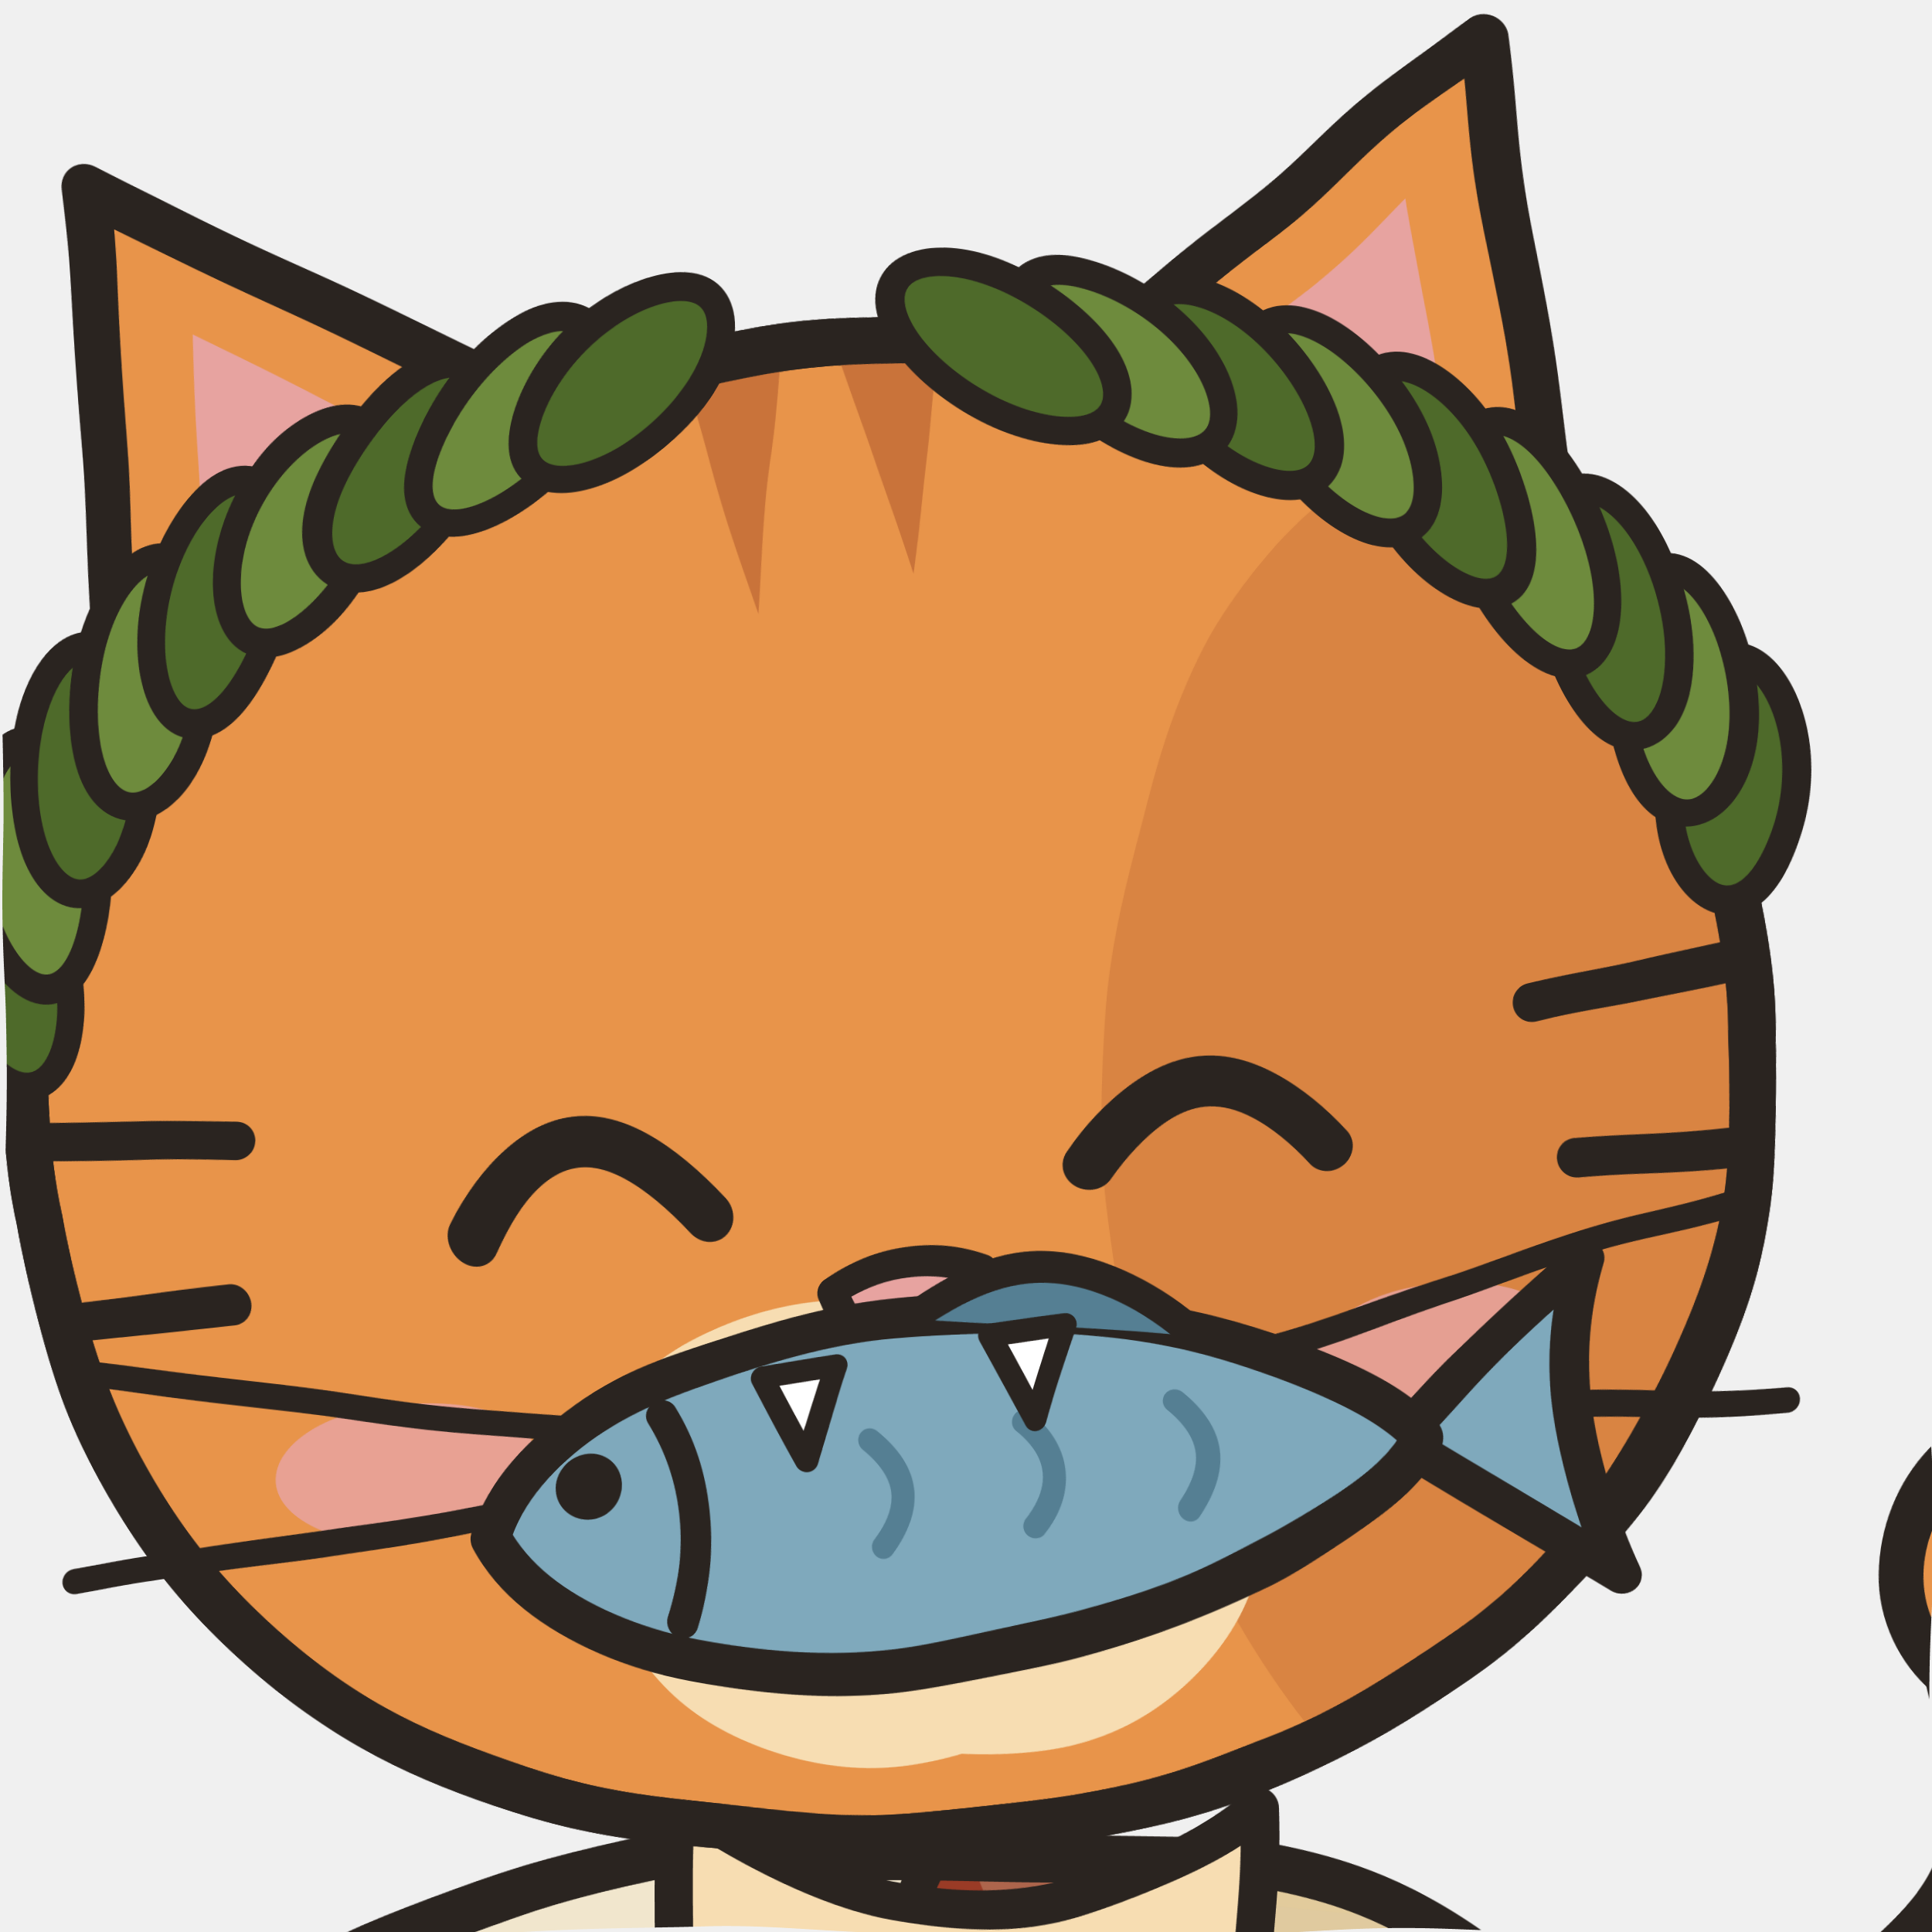
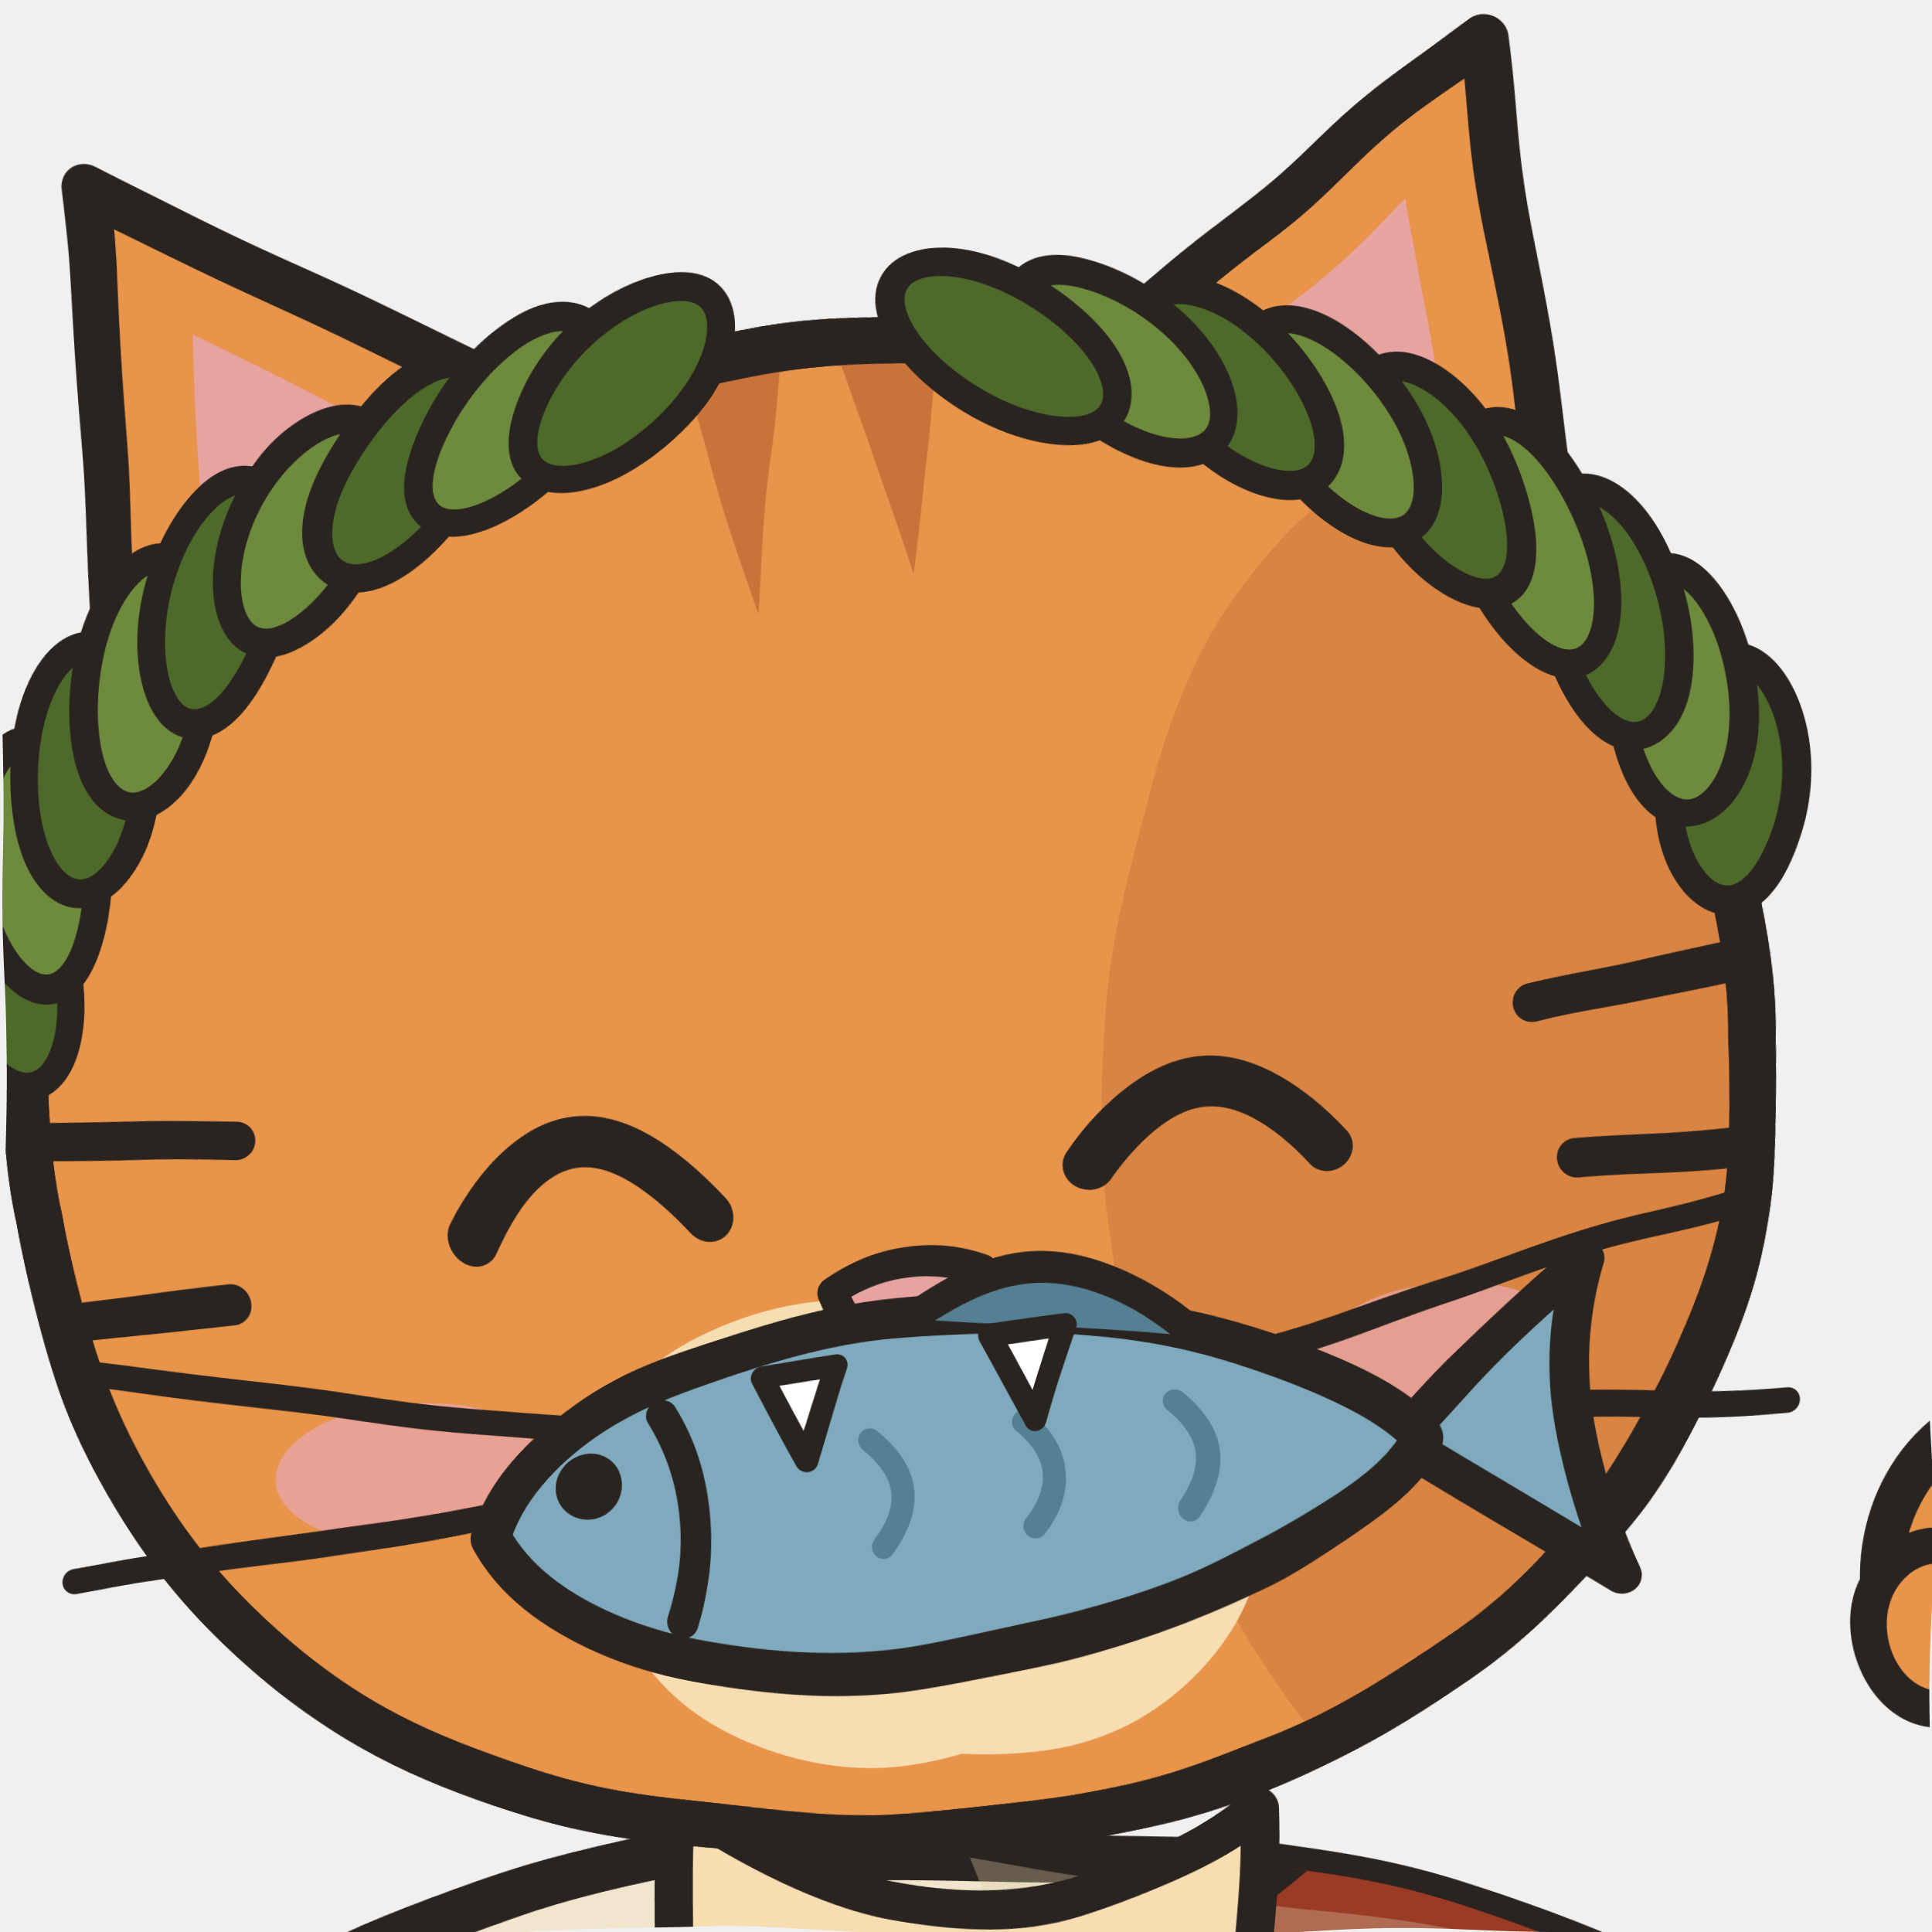
<svg xmlns="http://www.w3.org/2000/svg" viewBox="46 22 148 148" width="148" height="148">
  <defs>
    <filter id="rough" x="-5%" y="-5%" width="110%" height="110%">
      <feTurbulence type="fractalNoise" baseFrequency="0.035" numOctaves="2" seed="7" result="n" />
      <feDisplacementMap in="SourceGraphic" in2="n" scale="2.2" />
    </filter>
    <clipPath id="head">
      <path d="M54,96 C50,56 84,36 120,36 C156,36 190,56 186,96 C184,132 156,150 120,150 C84,150 56,132 54,96 Z" />
    </clipPath>
    <clipPath id="body">
-       <path d="M22,240 C26,196 58,170 100,164 L140,164 C154,166 168,176 174,190 C181,204 185,222 186,240 Z" />
+       <path d="M22,240 C26,196 58,170 100,164 L140,164 C182,170 214,196 218,240 Z" />
    </clipPath>
  </defs>
  <g filter="url(#rough)">
-     <path d="M22,240 C26,196 58,170 100,164 L140,164 C154,166 168,176 174,190 C181,204 185,222 186,240 Z" fill="#E2CB9C" />
+     <path d="M22,240 C26,196 58,170 100,164 L140,164 C182,170 214,196 218,240 Z" fill="#F1E6CD" stroke="#2A2420" stroke-width="3.6" stroke-linejoin="round" stroke-linecap="round" />
    <g clip-path="url(#body)">
-       <path d="M160,204 Q166,222 164,238" fill="none" stroke="#B99B66" stroke-width="2" stroke-linecap="round" stroke-linejoin="round" />
-       <path d="M0,140 L122,140 L122,168 C130,190 140,214 144,240 L0,240 Z" fill="#F1E6CD" stroke="#2A2420" stroke-width="2.6" stroke-linejoin="round" stroke-linecap="round" />
-       <path d="M122,168 C130,190 140,214 144,240" fill="none" stroke="#2A2420" stroke-width="15" stroke-linecap="round" />
-       <path d="M122,168 C130,190 140,214 144,240" fill="none" stroke="#9A3B26" stroke-width="9.5" stroke-linecap="round" />
+       <path d="M150,160 L190,166 L96,240 L52,240 Z" fill="#9A3B26" stroke="#2A2420" stroke-width="2.4" stroke-linejoin="round" stroke-linecap="round" />
      <path d="M60,206 Q78,214 84,236" fill="none" stroke="#2A2420" stroke-width="2.4" stroke-linecap="round" stroke-linejoin="round" />
-       <path d="M106,196 Q116,214 118,238" fill="none" stroke="#2A2420" stroke-width="2.2" stroke-linecap="round" stroke-linejoin="round" />
-       <path d="M120,164 L220,180 L220,240 L150,240 Z" fill="#D9C9A6" opacity=".3" />
+       <path d="M178,200 Q170,218 176,240" fill="none" stroke="#2A2420" stroke-width="2.4" stroke-linecap="round" stroke-linejoin="round" />
+       <path d="M200,214 Q196,228 200,240" fill="none" stroke="#2A2420" stroke-width="2.4" stroke-linecap="round" stroke-linejoin="round" />
+       <path d="M120,164 L220,180 L220,240 L150,240 Z" fill="#D9C9A6" opacity=".35" />
    </g>
-     <path d="M22,240 C26,196 58,170 100,164 L140,164 C154,166 168,176 174,190 C181,204 185,222 186,240 Z" fill="none" stroke="#2A2420" stroke-width="3.6" stroke-linejoin="round" stroke-linecap="round" />
    <path d="M98,160 Q120,176 142,160 L142,172 Q120,184 98,172 Z" fill="#F7DDB2" stroke="#2A2420" stroke-width="3" stroke-linejoin="round" stroke-linecap="round" />
    <g transform="rotate(0 120 212)">
      <rect x="83.0" y="201" width="74" height="22" rx="2" fill="#F4E9CF" stroke="#2A2420" stroke-width="3" stroke-linejoin="round" stroke-linecap="round" />
      <path d="M91.0,209 L149.0,209" fill="none" stroke="#2A2420" stroke-width="2" stroke-linecap="round" stroke-linejoin="round" />
      <path d="M91.0,216 L141.0,216" fill="none" stroke="#2A2420" stroke-width="2" stroke-linecap="round" stroke-linejoin="round" />
      <rect x="77.0" y="198" width="11" height="28" rx="5.5" fill="#E2CFA6" stroke="#2A2420" stroke-width="3" stroke-linejoin="round" stroke-linecap="round" />
      <rect x="152.0" y="198" width="11" height="28" rx="5.5" fill="#E2CFA6" stroke="#2A2420" stroke-width="3" stroke-linejoin="round" stroke-linecap="round" />
    </g>
    <g transform="translate(0 12) rotate(-6 120 150)">
      <path d="M64,74 L66,18 L108,44 Z" fill="#E8944A" stroke="#2A2420" stroke-width="3.6" stroke-linejoin="round" stroke-linecap="round" />
      <path d="M72,64 L73,30 L98,46 Z" fill="#E7A3A0" />
      <path d="M176,74 L174,18 L132,44 Z" fill="#E8944A" stroke="#2A2420" stroke-width="3.6" stroke-linejoin="round" stroke-linecap="round" />
      <path d="M168,64 L167,30 L142,46 Z" fill="#E7A3A0" />
      <path d="M54,96 C50,56 84,36 120,36 C156,36 190,56 186,96 C184,132 156,150 120,150 C84,150 56,132 54,96 Z" fill="#E8944A" stroke="#2A2420" stroke-width="3.6" stroke-linejoin="round" stroke-linecap="round" />
      <g clip-path="url(#head)">
        <ellipse cx="170" cy="104" rx="34" ry="56" fill="#C9733A" opacity=".5" />
        <path d="M110,36 L114,56 L118,36 Z M122,36 L126,54 L130,36 Z" fill="#C9733A" />
        <path d="M55,90 L70,92" fill="none" stroke="#2A2420" stroke-width="3" stroke-linecap="round" stroke-linejoin="round" />
        <path d="M55,104 L68,104" fill="none" stroke="#2A2420" stroke-width="3" stroke-linecap="round" stroke-linejoin="round" />
        <path d="M185,90 L170,92" fill="none" stroke="#2A2420" stroke-width="3" stroke-linecap="round" stroke-linejoin="round" />
        <path d="M185,104 L172,104" fill="none" stroke="#2A2420" stroke-width="3" stroke-linecap="round" stroke-linejoin="round" />
      </g>
      <path d="M54,96 C50,56 84,36 120,36 C156,36 190,56 186,96 C184,132 156,150 120,150 C84,150 56,132 54,96 Z" fill="none" stroke="#2A2420" stroke-width="3.6" stroke-linejoin="round" stroke-linecap="round" />
      <path d="M94,124 C94,110 108,106 120,110 C132,106 146,110 146,124 C146,140 132,146 120,144 C108,146 94,140 94,124 Z" fill="#F7DDB2" />
      <ellipse cx="53.4" cy="76.1" rx="9.5" ry="4.8" transform="rotate(263.0 53.4 76.1)" fill="#4E6A2A" stroke="#2A2420" stroke-width="2.2" stroke-linejoin="round" stroke-linecap="round" />
      <ellipse cx="56.8" cy="69.0" rx="9.5" ry="4.8" transform="rotate(270.5 56.8 69.0)" fill="#6E8B3D" stroke="#2A2420" stroke-width="2.2" stroke-linejoin="round" stroke-linecap="round" />
      <ellipse cx="61.3" cy="62.4" rx="9.5" ry="4.8" transform="rotate(278.0 61.3 62.4)" fill="#4E6A2A" stroke="#2A2420" stroke-width="2.2" stroke-linejoin="round" stroke-linecap="round" />
      <ellipse cx="66.8" cy="56.3" rx="9.5" ry="4.8" transform="rotate(285.5 66.8 56.3)" fill="#6E8B3D" stroke="#2A2420" stroke-width="2.2" stroke-linejoin="round" stroke-linecap="round" />
      <ellipse cx="73.2" cy="50.9" rx="9.5" ry="4.8" transform="rotate(293.0 73.2 50.9)" fill="#4E6A2A" stroke="#2A2420" stroke-width="2.2" stroke-linejoin="round" stroke-linecap="round" />
      <ellipse cx="80.4" cy="46.2" rx="9.5" ry="4.8" transform="rotate(300.5 80.4 46.2)" fill="#6E8B3D" stroke="#2A2420" stroke-width="2.2" stroke-linejoin="round" stroke-linecap="round" />
      <ellipse cx="88.2" cy="42.3" rx="9.5" ry="4.8" transform="rotate(308.0 88.2 42.3)" fill="#4E6A2A" stroke="#2A2420" stroke-width="2.2" stroke-linejoin="round" stroke-linecap="round" />
      <ellipse cx="96.6" cy="39.3" rx="9.5" ry="4.8" transform="rotate(315.5 96.6 39.3)" fill="#6E8B3D" stroke="#2A2420" stroke-width="2.2" stroke-linejoin="round" stroke-linecap="round" />
      <ellipse cx="105.4" cy="37.3" rx="9.5" ry="4.8" transform="rotate(323.0 105.4 37.3)" fill="#4E6A2A" stroke="#2A2420" stroke-width="2.2" stroke-linejoin="round" stroke-linecap="round" />
      <ellipse cx="186.6" cy="76.1" rx="9.5" ry="4.8" transform="rotate(457.0 186.6 76.1)" fill="#4E6A2A" stroke="#2A2420" stroke-width="2.2" stroke-linejoin="round" stroke-linecap="round" />
      <ellipse cx="183.2" cy="69.0" rx="9.5" ry="4.8" transform="rotate(449.5 183.2 69.0)" fill="#6E8B3D" stroke="#2A2420" stroke-width="2.2" stroke-linejoin="round" stroke-linecap="round" />
      <ellipse cx="178.7" cy="62.4" rx="9.5" ry="4.8" transform="rotate(442.0 178.7 62.4)" fill="#4E6A2A" stroke="#2A2420" stroke-width="2.2" stroke-linejoin="round" stroke-linecap="round" />
      <ellipse cx="173.2" cy="56.3" rx="9.5" ry="4.8" transform="rotate(434.5 173.2 56.3)" fill="#6E8B3D" stroke="#2A2420" stroke-width="2.2" stroke-linejoin="round" stroke-linecap="round" />
      <ellipse cx="166.8" cy="50.9" rx="9.5" ry="4.8" transform="rotate(427.0 166.8 50.9)" fill="#4E6A2A" stroke="#2A2420" stroke-width="2.2" stroke-linejoin="round" stroke-linecap="round" />
      <ellipse cx="159.6" cy="46.2" rx="9.5" ry="4.8" transform="rotate(419.5 159.6 46.2)" fill="#6E8B3D" stroke="#2A2420" stroke-width="2.2" stroke-linejoin="round" stroke-linecap="round" />
      <ellipse cx="151.8" cy="42.3" rx="9.5" ry="4.8" transform="rotate(412.0 151.8 42.3)" fill="#4E6A2A" stroke="#2A2420" stroke-width="2.2" stroke-linejoin="round" stroke-linecap="round" />
      <ellipse cx="143.4" cy="39.3" rx="9.5" ry="4.8" transform="rotate(404.5 143.4 39.3)" fill="#6E8B3D" stroke="#2A2420" stroke-width="2.2" stroke-linejoin="round" stroke-linecap="round" />
      <ellipse cx="134.6" cy="37.3" rx="9.5" ry="4.8" transform="rotate(397.0 134.6 37.3)" fill="#4E6A2A" stroke="#2A2420" stroke-width="2.2" stroke-linejoin="round" stroke-linecap="round" />
      <path d="M87,101 Q96,89 105,101" fill="none" stroke="#2A2420" stroke-width="3.8" stroke-linecap="round" stroke-linejoin="round" />
      <path d="M135,101 Q144,89 153,101" fill="none" stroke="#2A2420" stroke-width="3.8" stroke-linecap="round" stroke-linejoin="round" />
      <ellipse cx="80" cy="118" rx="10" ry="5.5" fill="#E7A3A0" opacity="0.85" />
      <ellipse cx="160" cy="118" rx="10" ry="5.5" fill="#E7A3A0" opacity="0.85" />
      <path d="M114,108 Q120,105 126,108 Q124,114 120,115 Q116,114 114,108 Z" fill="#E7A3A0" stroke="#2A2420" stroke-width="2.4" stroke-linejoin="round" stroke-linecap="round" />
      <path d="M92,116 L56,108" fill="none" stroke="#2A2420" stroke-width="2" stroke-linecap="round" stroke-linejoin="round" />
      <path d="M92,122 L54,124" fill="none" stroke="#2A2420" stroke-width="2" stroke-linecap="round" stroke-linejoin="round" />
      <path d="M148,116 L184,108" fill="none" stroke="#2A2420" stroke-width="2" stroke-linecap="round" stroke-linejoin="round" />
      <path d="M148,122 L186,124" fill="none" stroke="#2A2420" stroke-width="2" stroke-linecap="round" stroke-linejoin="round" />
      <path d="M156,124 L172,112 Q168,124 172,136 Z" fill="#7FA9BC" stroke="#2A2420" stroke-width="3" stroke-linejoin="round" stroke-linecap="round" />
      <path d="M86,124 C92,110 120,108 140,114 C150,117 156,121 158,124 C156,127 150,131 140,134 C120,140 92,138 86,124 Z" fill="#7FA9BC" stroke="#2A2420" stroke-width="3.2" stroke-linejoin="round" stroke-linecap="round" />
      <path d="M120,111 Q132,104 142,115" fill="#557F93" stroke="#2A2420" stroke-width="2.4" stroke-linejoin="round" stroke-linecap="round" />
      <path d="M100,116 Q104,124 100,132" fill="none" stroke="#2A2420" stroke-width="2.4" stroke-linecap="round" stroke-linejoin="round" />
      <circle cx="94" cy="121" r="2.6" fill="#2A2420" />
      <path d="M116,120 Q120,124 116,128" fill="none" stroke="#557F93" stroke-width="1.8" stroke-linecap="round" stroke-linejoin="round" />
      <path d="M128,120 Q132,124 128,128" fill="none" stroke="#557F93" stroke-width="1.8" stroke-linecap="round" stroke-linejoin="round" />
      <path d="M140,120 Q144,124 140,128" fill="none" stroke="#557F93" stroke-width="1.8" stroke-linecap="round" stroke-linejoin="round" />
      <path d="M108,114 L111,121 L114,114 Z" fill="#fff" stroke="#2A2420" stroke-width="1.8" stroke-linejoin="round" stroke-linecap="round" />
      <path d="M126,113 L129,120 L132,113 Z" fill="#fff" stroke="#2A2420" stroke-width="1.8" stroke-linejoin="round" stroke-linecap="round" />
    </g>
-     <path d="M58,204 C66,216 72,218 82,212" fill="none" stroke="#2A2420" stroke-width="25.0" stroke-linecap="round" />
-     <path d="M58,204 C66,216 72,218 82,212" fill="none" stroke="#E8944A" stroke-width="18.5" stroke-linecap="round" />
    <g transform="rotate(0 82 212)">
-       <ellipse cx="82" cy="212" rx="12.5" ry="11.5" fill="#E8944A" stroke="#2A2420" stroke-width="3.4" stroke-linejoin="round" stroke-linecap="round" />
-       <path d="M78.5,214 L78.5,219" fill="none" stroke="#2A2420" stroke-width="2.2" stroke-linecap="round" stroke-linejoin="round" />
-       <path d="M85.5,214 L85.5,219" fill="none" stroke="#2A2420" stroke-width="2.2" stroke-linecap="round" stroke-linejoin="round" />
+       <ellipse cx="82" cy="212" rx="14" ry="13" fill="#E8944A" stroke="#2A2420" stroke-width="3.2" stroke-linejoin="round" stroke-linecap="round" />
+       <ellipse cx="92" cy="215" rx="5.5" ry="6.5" fill="#E8944A" stroke="#2A2420" stroke-width="2.8" stroke-linejoin="round" stroke-linecap="round" />
+       <path d="M78,215 L78,221" fill="none" stroke="#2A2420" stroke-width="2.2" stroke-linecap="round" stroke-linejoin="round" />
+       <path d="M85,215 L85,221" fill="none" stroke="#2A2420" stroke-width="2.2" stroke-linecap="round" stroke-linejoin="round" />
+       <ellipse cx="83" cy="208" rx="5" ry="3" fill="#F3B98A" opacity=".55" />
    </g>
-     <path d="M173,192 C208,180 212,166 204,142" fill="none" stroke="#2A2420" stroke-width="25.0" stroke-linecap="round" />
-     <path d="M173,192 C208,180 212,166 204,142" fill="none" stroke="#E8944A" stroke-width="18.5" stroke-linecap="round" />
+     <ellipse cx="204" cy="159" rx="8" ry="2.6" fill="#2A2420" opacity=".12" />
    <g transform="rotate(-10 204 142)">
-       <ellipse cx="204" cy="142" rx="12.5" ry="11.5" fill="#E8944A" stroke="#2A2420" stroke-width="3.4" stroke-linejoin="round" stroke-linecap="round" />
-       <path d="M200.5,144 L200.5,149" fill="none" stroke="#2A2420" stroke-width="2.2" stroke-linecap="round" stroke-linejoin="round" />
-       <path d="M207.5,144 L207.5,149" fill="none" stroke="#2A2420" stroke-width="2.2" stroke-linecap="round" stroke-linejoin="round" />
+       <ellipse cx="204" cy="142" rx="14" ry="13" fill="#E8944A" stroke="#2A2420" stroke-width="3.2" stroke-linejoin="round" stroke-linecap="round" />
+       <ellipse cx="194" cy="145" rx="5.5" ry="6.5" fill="#E8944A" stroke="#2A2420" stroke-width="2.8" stroke-linejoin="round" stroke-linecap="round" />
+       <path d="M200,145 L200,151" fill="none" stroke="#2A2420" stroke-width="2.2" stroke-linecap="round" stroke-linejoin="round" />
+       <path d="M207,145 L207,151" fill="none" stroke="#2A2420" stroke-width="2.2" stroke-linecap="round" stroke-linejoin="round" />
+       <ellipse cx="205" cy="138" rx="5" ry="3" fill="#F3B98A" opacity=".55" />
    </g>
+     <path d="M224,130 q5,8 0,16" fill="none" stroke="#2A2420" stroke-width="2.2" stroke-linecap="round" stroke-linejoin="round" />
+     <path d="M230,134 q4,6 0,11" fill="none" stroke="#2A2420" stroke-width="2.2" stroke-linecap="round" stroke-linejoin="round" />
    <path d="M30,61 Q32,68 39,70 Q32,72 30,79 Q28,72 21,70 Q28,68 30,61 Z" fill="#F2C94C" stroke="#2A2420" stroke-width="2.2" stroke-linejoin="round" stroke-linecap="round" />
    <path d="M214,90 Q216,94 220,96 Q216,98 214,102 Q212,98 208,96 Q212,94 214,90 Z" fill="#F2C94C" stroke="#2A2420" stroke-width="2.2" stroke-linejoin="round" stroke-linecap="round" />
  </g>
</svg>
